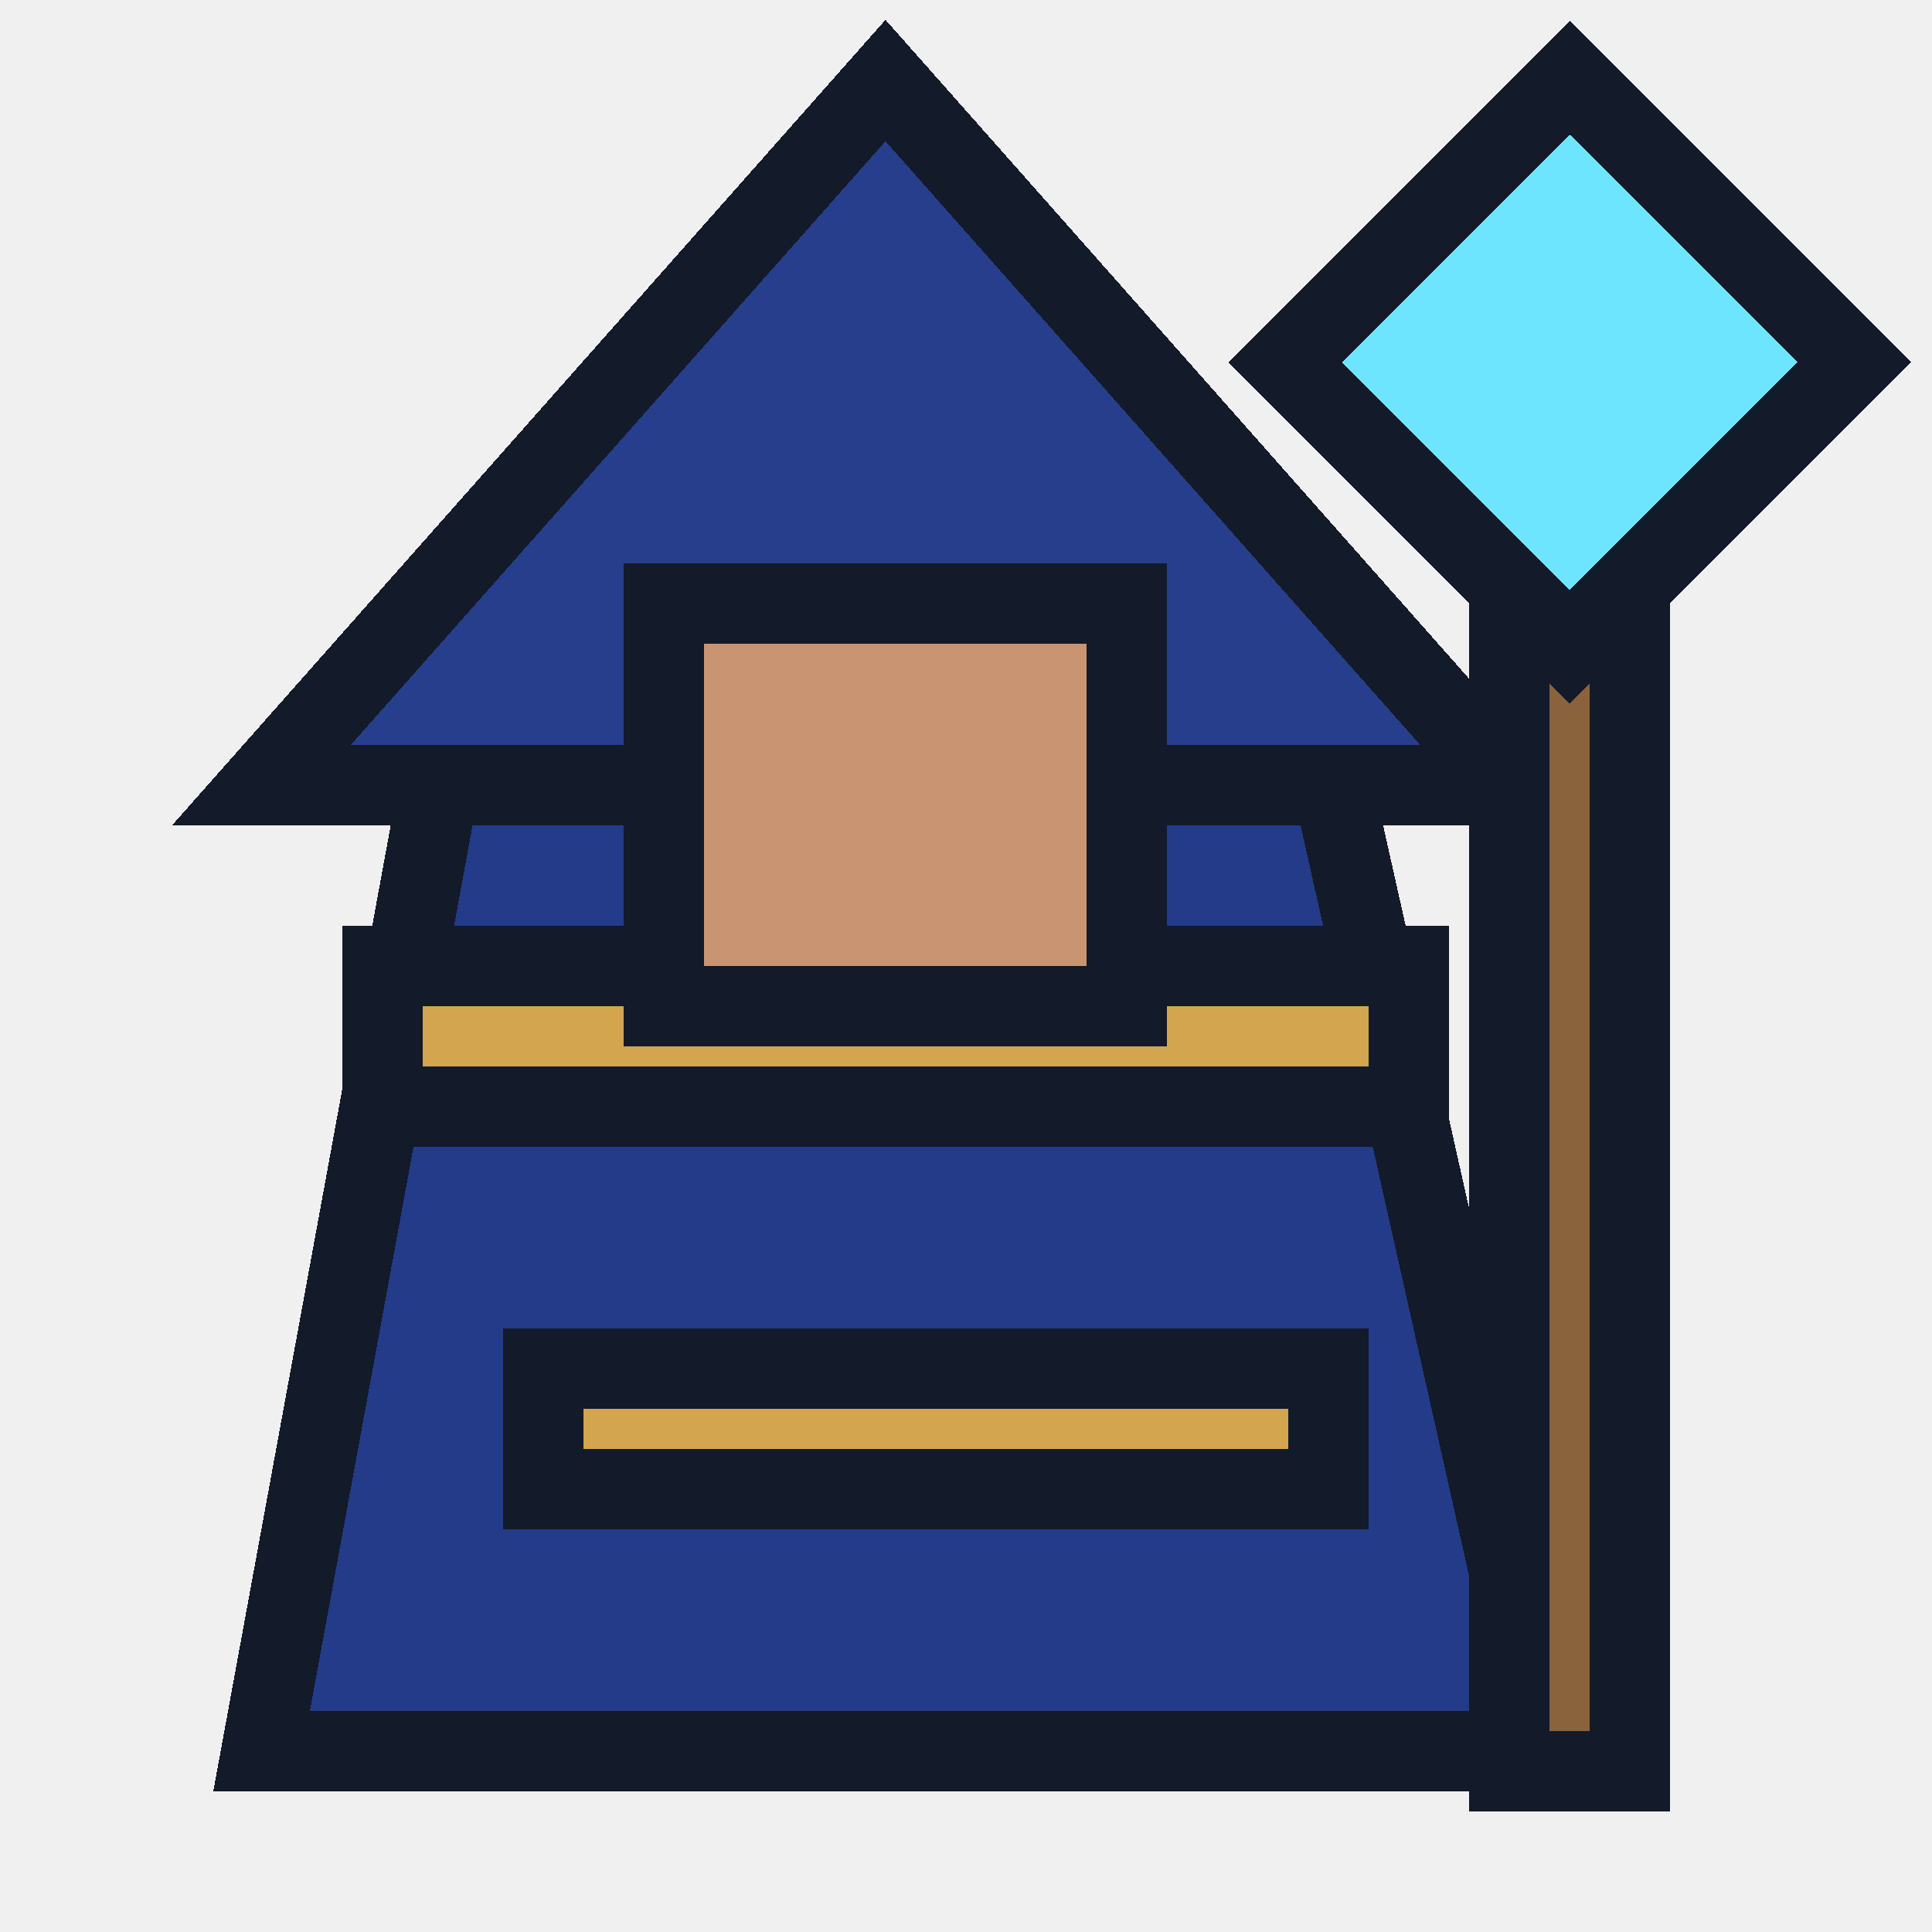
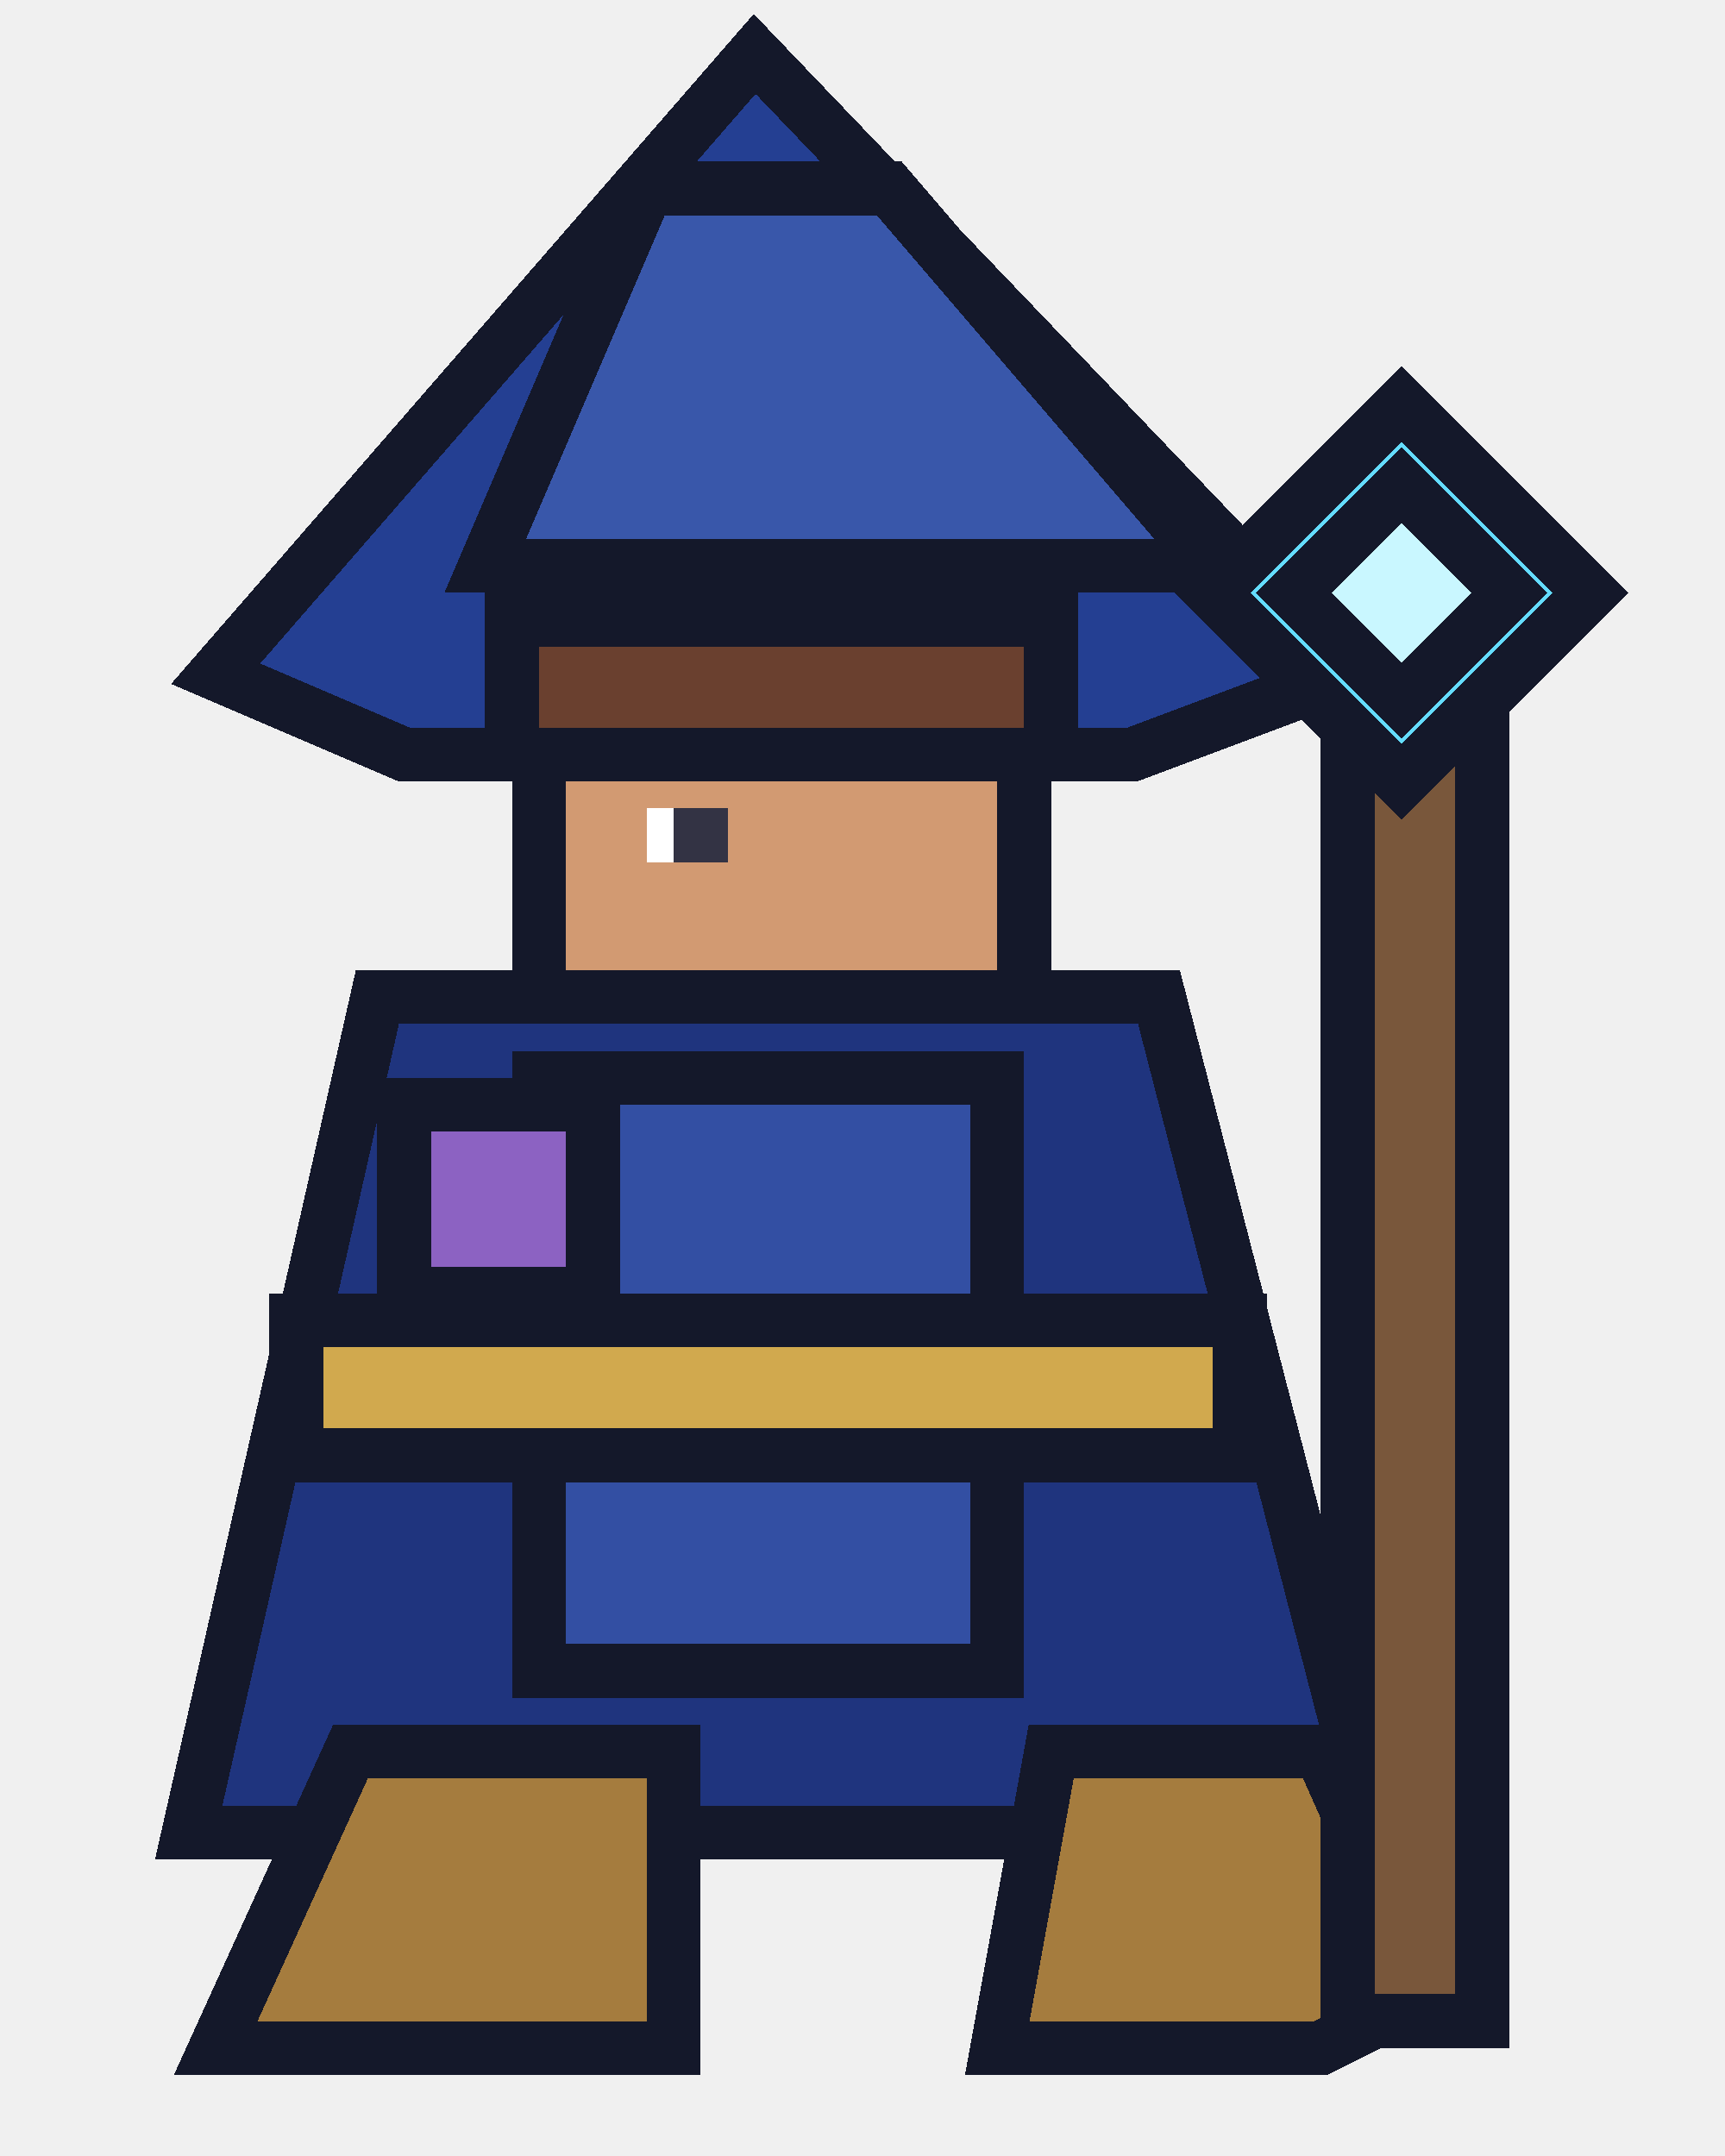
- <svg xmlns="http://www.w3.org/2000/svg" viewBox="0 0 96 96" shape-rendering="crispEdges">
-   <g stroke="#131a29" stroke-width="4">
-     <path fill="#233b88" d="M22 38h44l11 49H13z" />
-     <path fill="#d3a54e" d="M19 48h51v7H19zm8 20h39v6H27z" />
-     <path fill="#263e8c" d="m13 39 31-35 31 35z" />
-     <path fill="#c89472" d="M33 30h23v20H33z" />
-     <path fill="#8a623b" d="M75 23h6v65h-6z" />
-     <rect fill="#6ee5ff" x="68" y="8" width="20" height="20" transform="rotate(45 78 18)" />
+ <svg xmlns="http://www.w3.org/2000/svg" viewBox="0 0 64 80" shape-rendering="crispEdges">
+   <g stroke="#14182a" stroke-width="2">
+     <path fill="#243f92" d="m8 25 20-23 22 23-8 3H15z" />
+     <path fill="#3957aa" d="M24 7h9l12 14H18z" />
+     <path fill="#d29a72" d="M20 24h18v15H20z" />
+     <path fill="#6a402f" d="M19 23h20v5H19z" />
+     <path fill="#1f347e" d="M14 37h29l8 31H7z" />
+     <path fill="#334fa3" d="M20 40h17v22H20z" />
+     <path fill="#d1a94e" d="M11 49h35v5H11z" />
+     <path fill="#a57c3e" d="M13 65h12v11H8zm26 0h10l4 9-4 2H37z" />
+     <path fill="#79573b" d="M50 27h5v48h-5z" />
+     <path fill="#64dcff" d="m52 15 7 7-7 7-7-7z" />
+     <path fill="#c9f7ff" d="m52 18 4 4-4 4-4-4z" />
+     <path fill="#8c62c2" d="M15 41h7v7h-7z" />
  </g>
+   <path fill="#fff" d="M24 30h3v2h-3z" />
+   <path fill="#334" d="M25 30h2v2h-2z" />
</svg>
